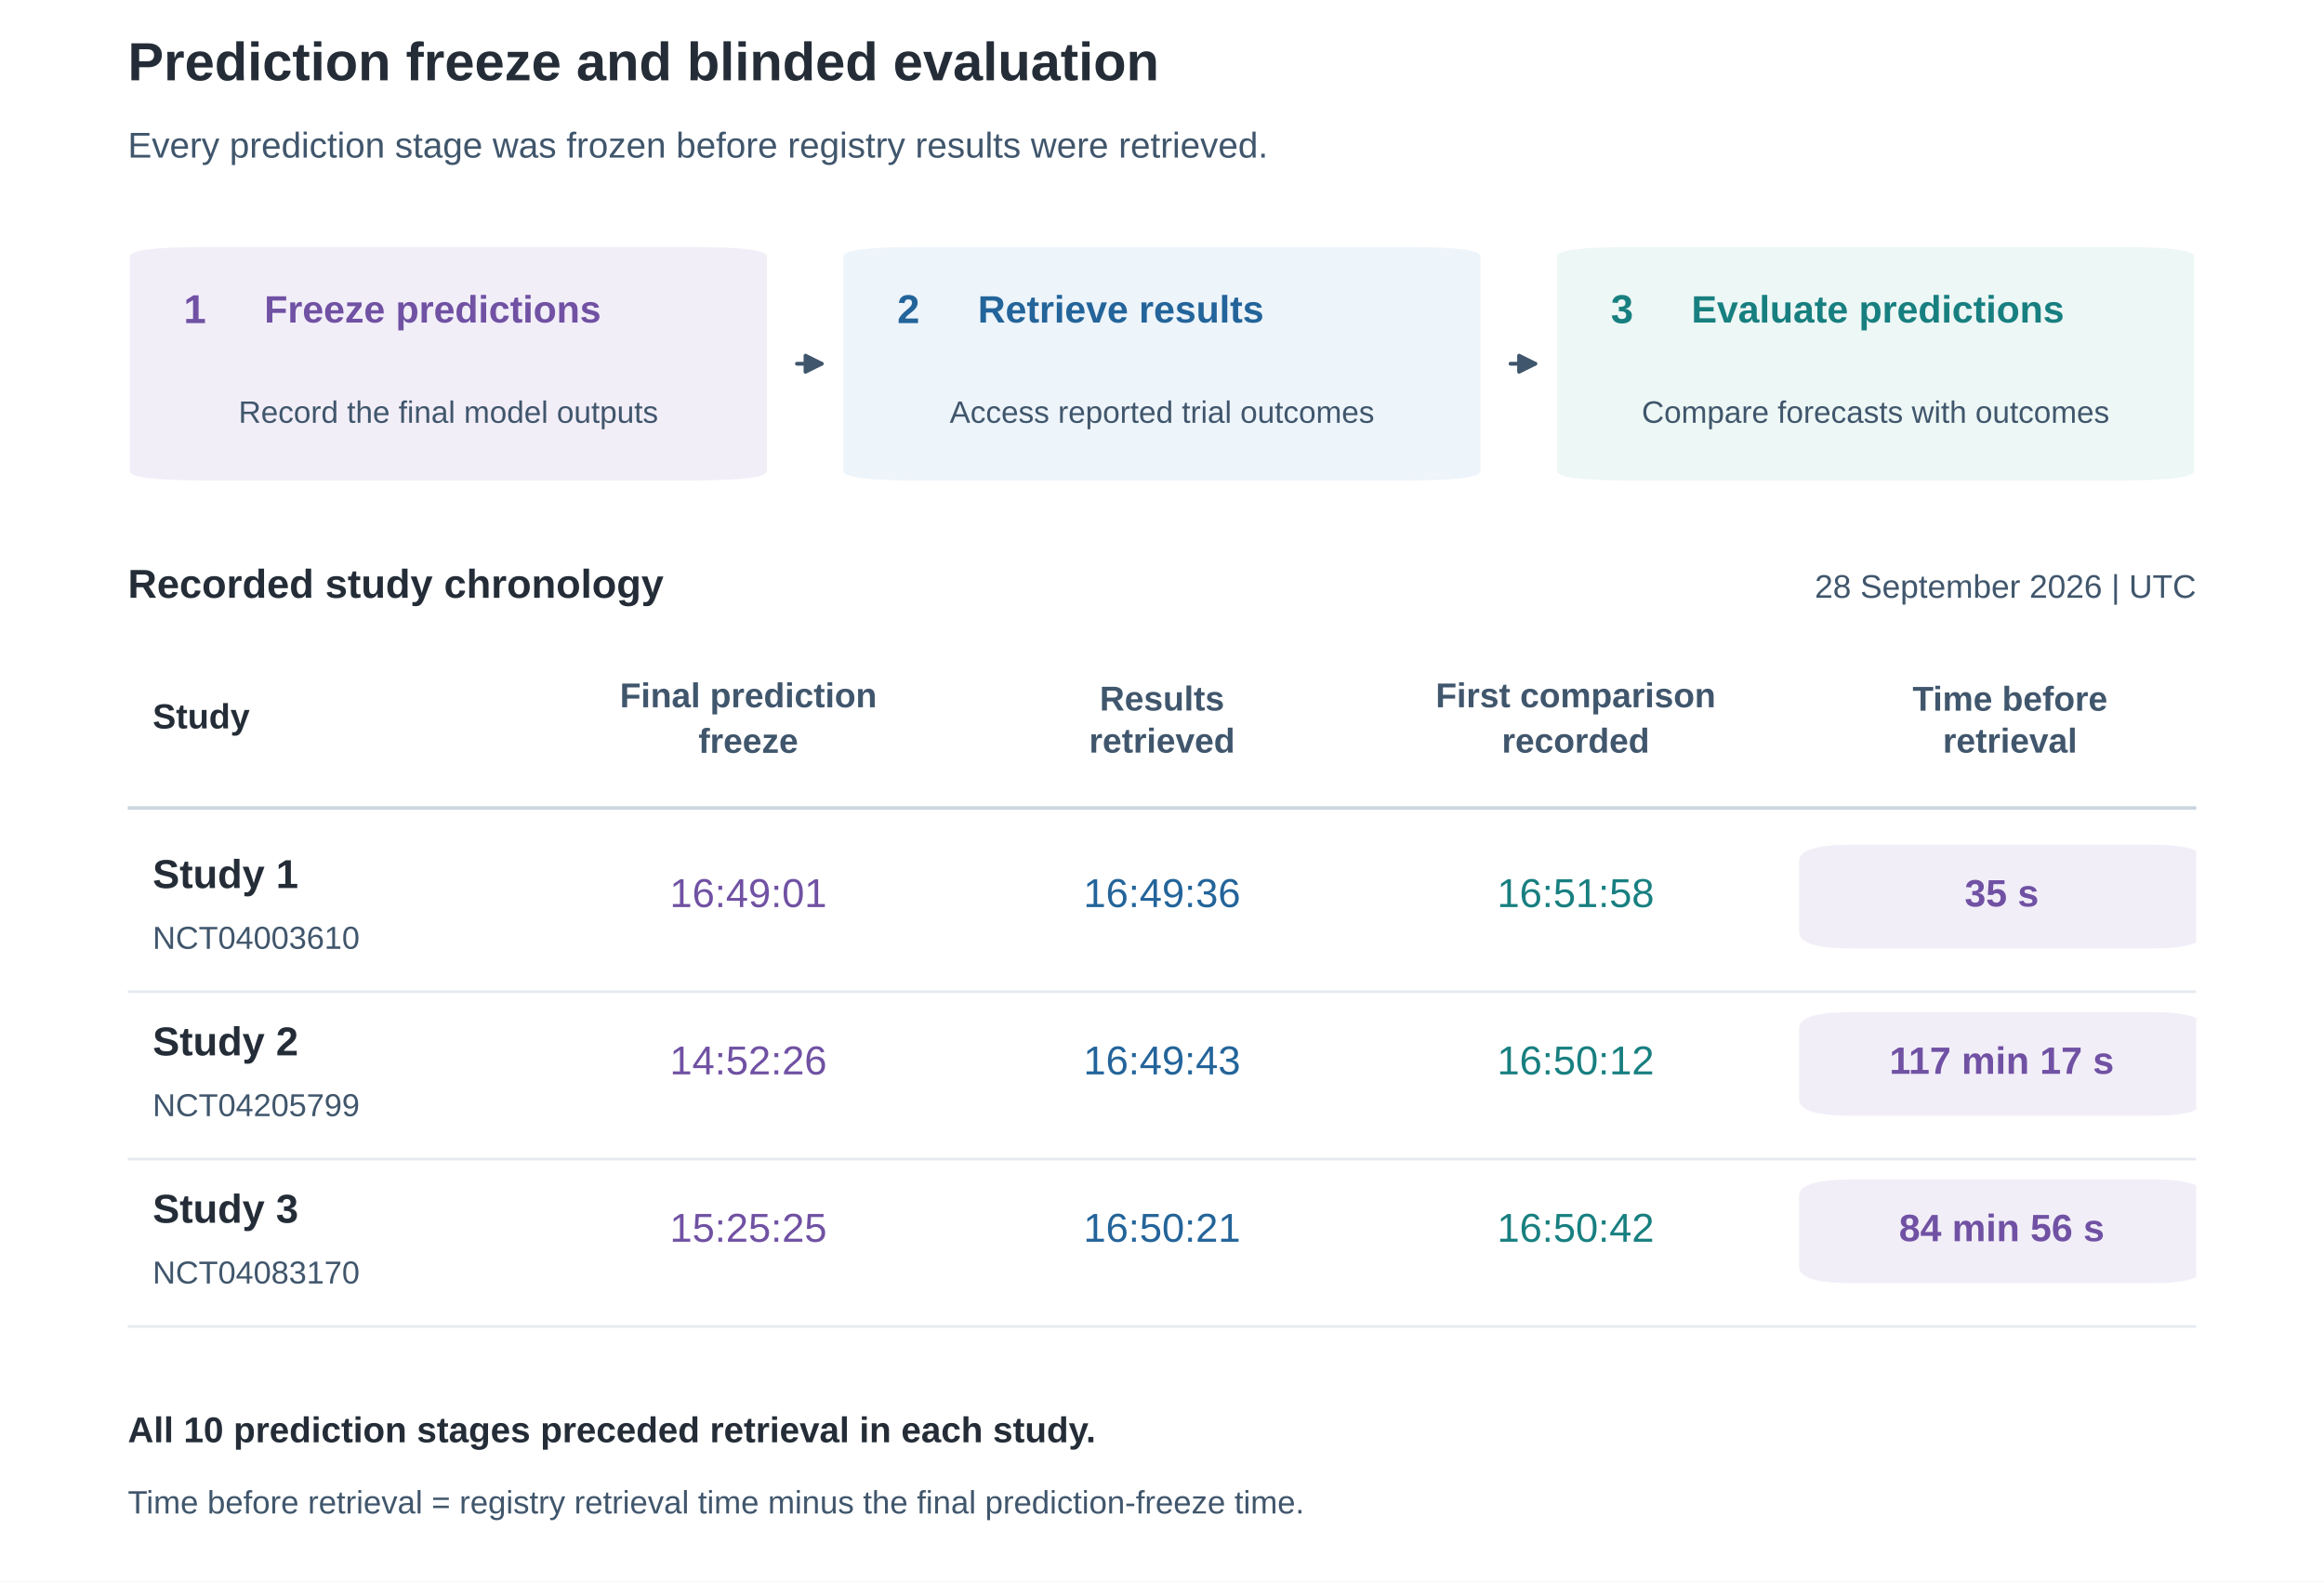
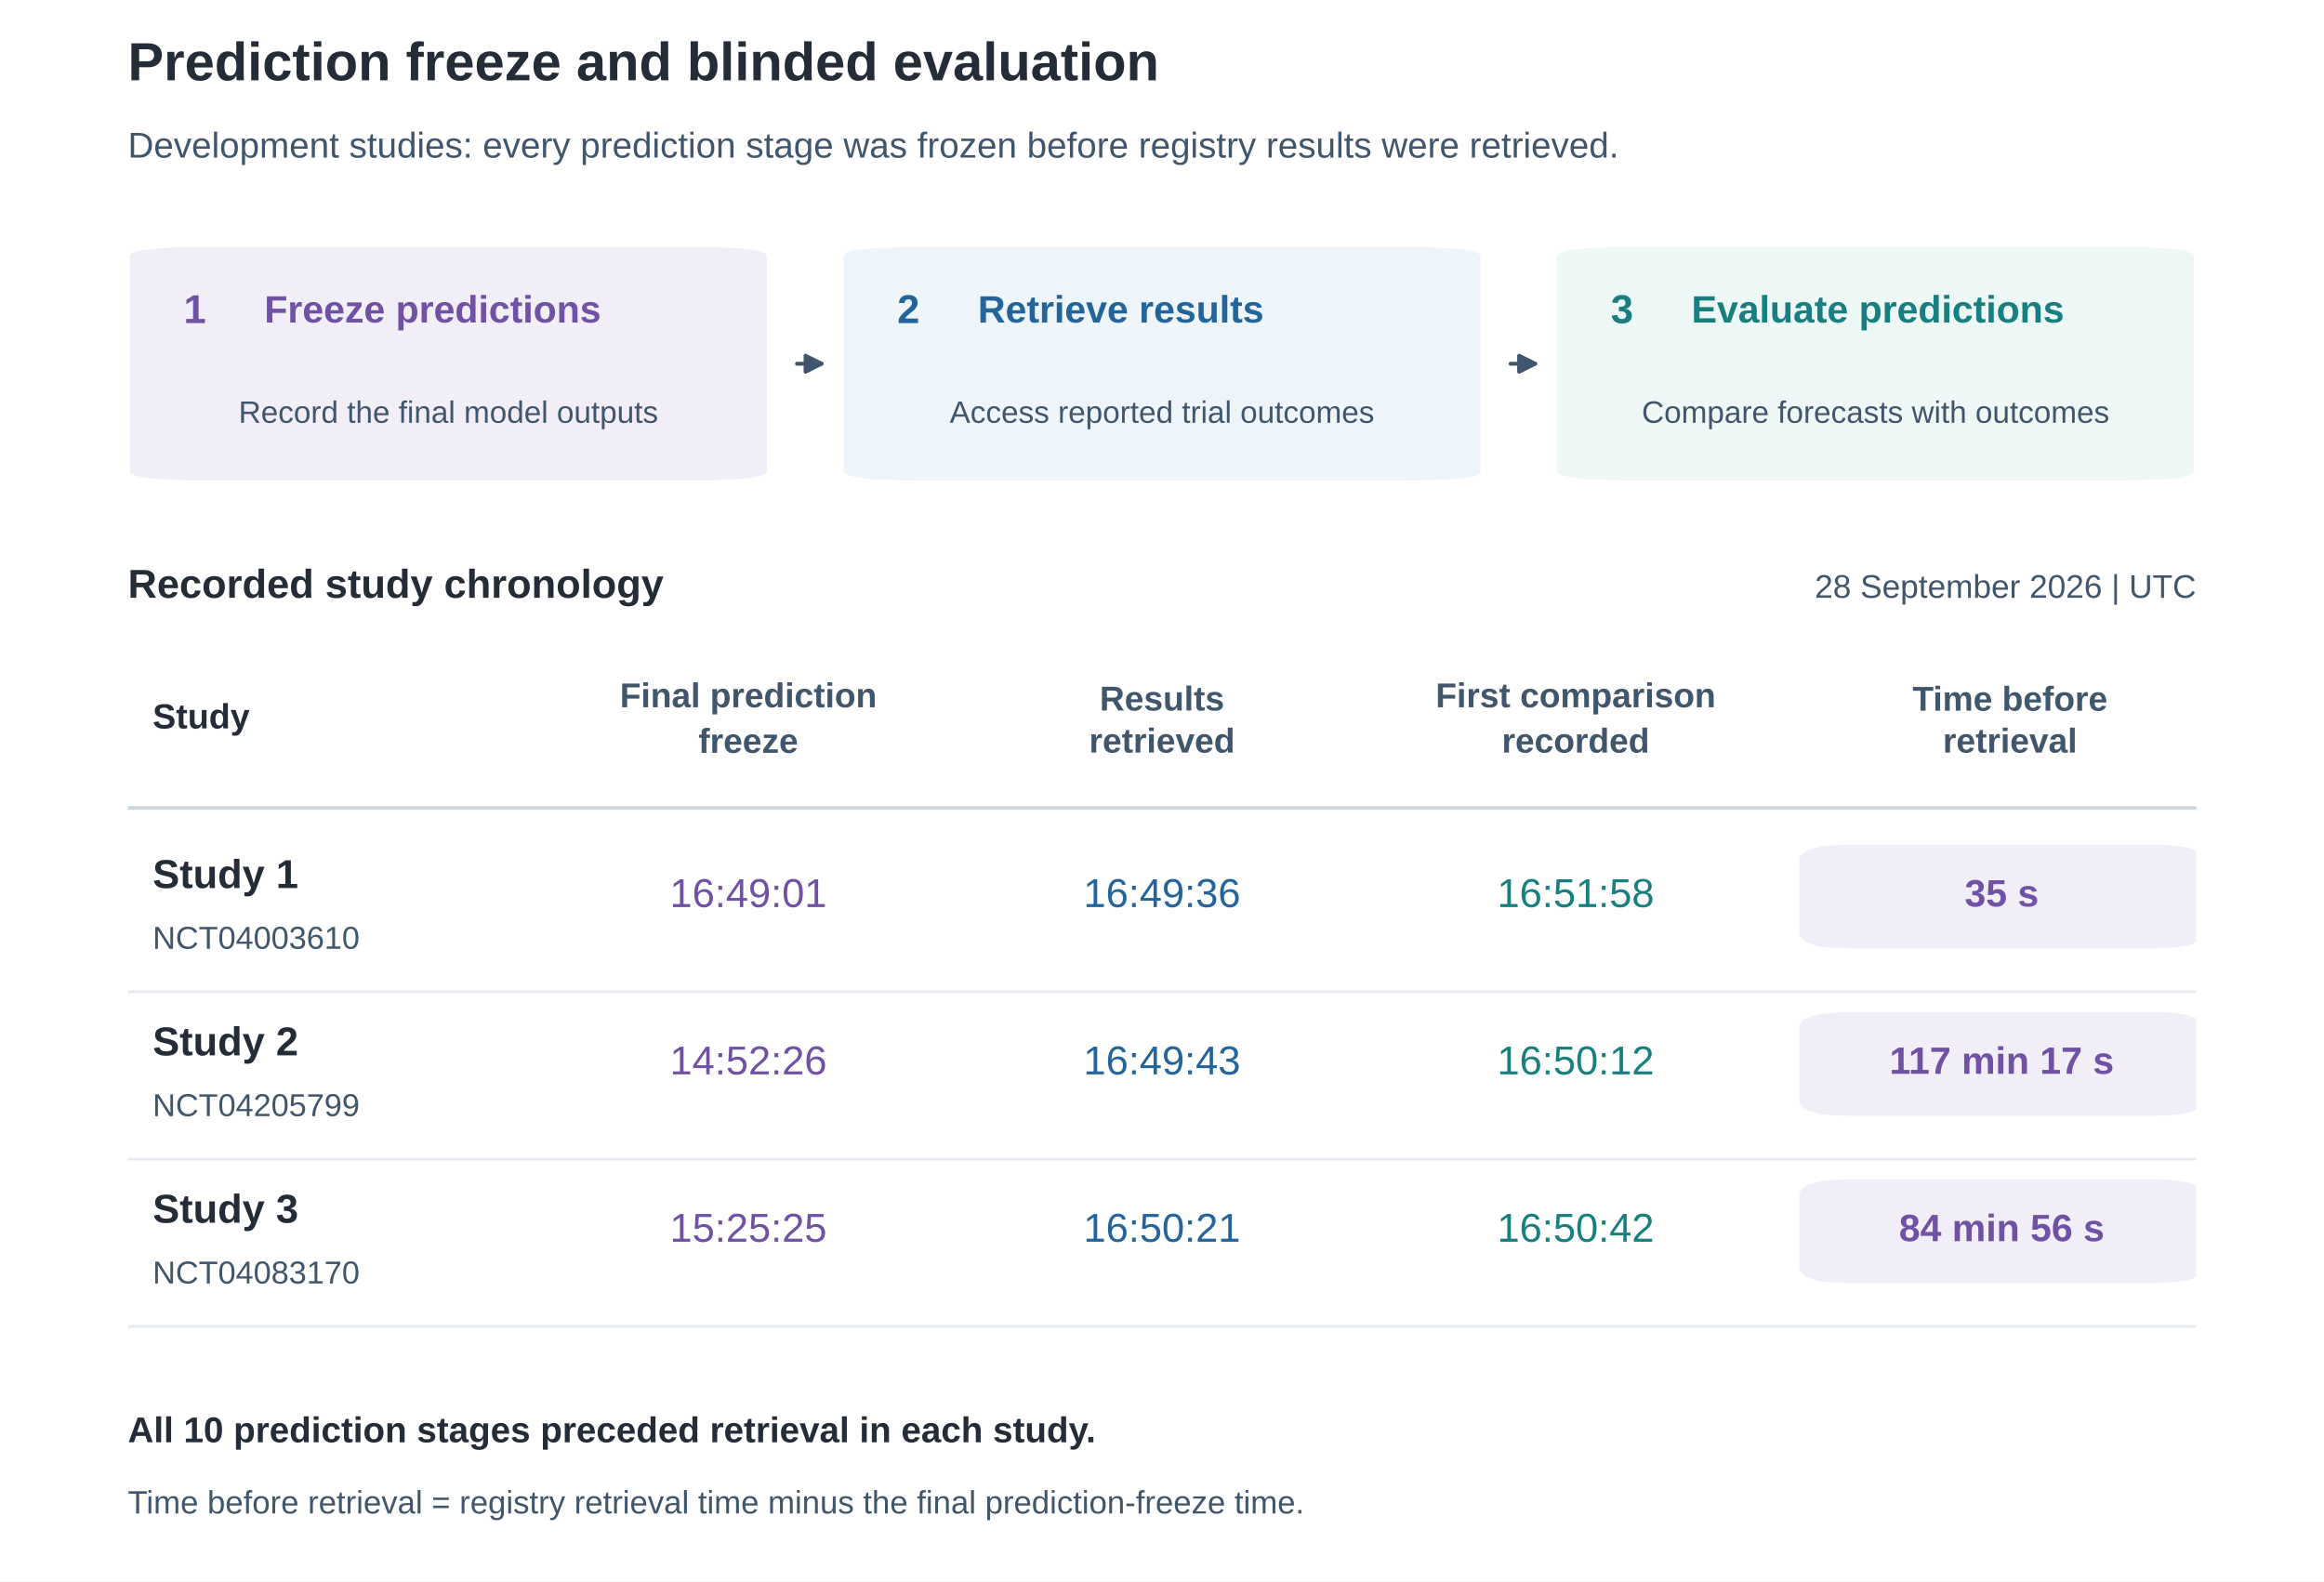
<svg xmlns="http://www.w3.org/2000/svg" width="518.4pt" height="352.8pt" viewBox="0 0 518.4 352.8" version="1.1">
  <defs>
    <style type="text/css">*{stroke-linejoin: round; stroke-linecap: butt}</style>
  </defs>
  <g id="figure_1">
    <g id="patch_1">
      <path d="M 0 352.8  L 518.4 352.8  L 518.4 0  L 0 0  z " style="fill: #ffffff" />
    </g>
    <g id="axes_1">
      <g id="patch_2">
-         <path d="M 45.122 107.174  L 154.929 107.174  Q 171.077 107.174 171.077 105.074  L 171.077 57.214  Q 171.077 55.114 154.929 55.114  L 45.122 55.114  Q 28.973 55.114 28.973 57.214  L 28.973 105.074  Q 28.973 107.174 45.122 107.174  z " clip-path="url(#p0a5c7c8b0e)" style="fill: #f2eef8" />
+         <path d="M 45.122 107.174  L 154.929 107.174  Q 171.077 107.174 171.077 105.074  L 171.077 57.214  Q 171.077 55.114 154.929 55.114  L 45.122 55.114  Q 28.973 55.114 28.973 57.214  L 28.973 105.074  Q 28.973 107.174 45.122 107.174  z " clip-path="url(#p68c4b03ba5)" style="fill: #f2eef8" />
      </g>
      <g id="patch_3">
-         <path d="M 204.296 107.174  L 314.104 107.174  Q 330.252 107.174 330.252 105.074  L 330.252 57.214  Q 330.252 55.114 314.104 55.114  L 204.296 55.114  Q 188.148 55.114 188.148 57.214  L 188.148 105.074  Q 188.148 107.174 204.296 107.174  z " clip-path="url(#p0a5c7c8b0e)" style="fill: #edf4fa" />
+         <path d="M 204.296 107.174  L 314.104 107.174  Q 330.252 107.174 330.252 105.074  L 330.252 57.214  Q 330.252 55.114 314.104 55.114  L 204.296 55.114  Q 188.148 55.114 188.148 57.214  L 188.148 105.074  Q 188.148 107.174 204.296 107.174  z " clip-path="url(#p68c4b03ba5)" style="fill: #edf4fa" />
      </g>
      <g id="patch_4">
-         <path d="M 363.471 107.174  L 473.278 107.174  Q 489.427 107.174 489.427 105.074  L 489.427 57.214  Q 489.427 55.114 473.278 55.114  L 363.471 55.114  Q 347.323 55.114 347.323 57.214  L 347.323 105.074  Q 347.323 107.174 363.471 107.174  z " clip-path="url(#p0a5c7c8b0e)" style="fill: #edf7f5" />
+         <path d="M 363.471 107.174  L 473.278 107.174  Q 489.427 107.174 489.427 105.074  L 489.427 57.214  Q 489.427 55.114 473.278 55.114  L 363.471 55.114  Q 347.323 55.114 347.323 57.214  L 347.323 105.074  Q 347.323 107.174 363.471 107.174  z " clip-path="url(#p68c4b03ba5)" style="fill: #edf7f5" />
      </g>
      <g id="patch_5">
-         <path d="M 177.77 81.144  Q 180.999 81.144 183.279 81.144  " clip-path="url(#p0a5c7c8b0e)" style="fill: none; stroke: #40566c; stroke-width: 0.85; stroke-linecap: round" />
-         <path d="M 179.679 79.344  L 183.279 81.144  L 179.679 82.944  z " clip-path="url(#p0a5c7c8b0e)" style="fill: #40566c; stroke: #40566c; stroke-width: 0.85; stroke-linecap: round" />
+         <path d="M 177.77 81.144  Q 180.999 81.144 183.279 81.144  " clip-path="url(#p68c4b03ba5)" style="fill: none; stroke: #40566c; stroke-width: 0.85; stroke-linecap: round" />
+         <path d="M 179.679 79.344  L 183.279 81.144  L 179.679 82.944  z " clip-path="url(#p68c4b03ba5)" style="fill: #40566c; stroke: #40566c; stroke-width: 0.85; stroke-linecap: round" />
      </g>
      <g id="patch_6">
-         <path d="M 336.945 81.144  Q 340.174 81.144 342.453 81.144  " clip-path="url(#p0a5c7c8b0e)" style="fill: none; stroke: #40566c; stroke-width: 0.85; stroke-linecap: round" />
-         <path d="M 338.853 79.344  L 342.453 81.144  L 338.853 82.944  z " clip-path="url(#p0a5c7c8b0e)" style="fill: #40566c; stroke: #40566c; stroke-width: 0.85; stroke-linecap: round" />
+         <path d="M 336.945 81.144  Q 340.174 81.144 342.453 81.144  " clip-path="url(#p68c4b03ba5)" style="fill: none; stroke: #40566c; stroke-width: 0.85; stroke-linecap: round" />
+         <path d="M 338.853 79.344  L 342.453 81.144  L 338.853 82.944  z " clip-path="url(#p68c4b03ba5)" style="fill: #40566c; stroke: #40566c; stroke-width: 0.85; stroke-linecap: round" />
      </g>
      <g id="text_1">
        <text style="font-weight: 700; font-size: 9px; font-family: 'Arial', 'DejaVu Sans', sans-serif; text-anchor: start; fill: #7051a3" x="40.969" y="72.078" transform="rotate(-0 40.96915 72.07766)">1</text>
      </g>
      <g id="text_2">
        <text style="font-weight: 700; font-size: 8.5px; font-family: 'Arial', 'DejaVu Sans', sans-serif; text-anchor: start; fill: #7051a3" x="58.963" y="71.948" transform="rotate(-0 58.96282 71.94827)">Freeze predictions</text>
      </g>
      <g id="text_3">
        <text style="font-size: 6.9px; font-family: 'Arial', 'DejaVu Sans', sans-serif; text-anchor: middle; fill: #40566c" x="100.025" y="94.325" transform="rotate(-0 100.0253 94.32509)">Record the final model outputs</text>
      </g>
      <g id="text_4">
        <text style="font-weight: 700; font-size: 9px; font-family: 'Arial', 'DejaVu Sans', sans-serif; text-anchor: start; fill: #23649a" x="200.144" y="72.078" transform="rotate(-0 200.1439 72.07766)">2</text>
      </g>
      <g id="text_5">
        <text style="font-weight: 700; font-size: 8.5px; font-family: 'Arial', 'DejaVu Sans', sans-serif; text-anchor: start; fill: #23649a" x="218.138" y="71.948" transform="rotate(-0 218.1375 71.94827)">Retrieve results</text>
      </g>
      <g id="text_6">
        <text style="font-size: 6.9px; font-family: 'Arial', 'DejaVu Sans', sans-serif; text-anchor: middle; fill: #40566c" x="259.2" y="94.325" transform="rotate(-0 259.2 94.32509)">Access reported trial outcomes</text>
      </g>
      <g id="text_7">
        <text style="font-weight: 700; font-size: 9px; font-family: 'Arial', 'DejaVu Sans', sans-serif; text-anchor: start; fill: #187f80" x="359.319" y="72.078" transform="rotate(-0 359.3186 72.07766)">3</text>
      </g>
      <g id="text_8">
        <text style="font-weight: 700; font-size: 8.5px; font-family: 'Arial', 'DejaVu Sans', sans-serif; text-anchor: start; fill: #187f80" x="377.312" y="71.948" transform="rotate(-0 377.3123 71.94827)">Evaluate predictions</text>
      </g>
      <g id="text_9">
        <text style="font-size: 6.9px; font-family: 'Arial', 'DejaVu Sans', sans-serif; text-anchor: middle; fill: #40566c" x="418.375" y="94.325" transform="rotate(-0 418.3747 94.32509)">Compare forecasts with outcomes</text>
      </g>
    </g>
    <g id="axes_2">
      <g id="patch_7">
-         <path d="M 412.838 211.587  L 480.199 211.587  Q 491.734 211.587 491.734 207.926  L 491.734 192.114  Q 491.734 188.453 480.199 188.453  L 412.838 188.453  Q 401.304 188.453 401.304 192.114  L 401.304 207.926  Q 401.304 211.587 412.838 211.587  z " clip-path="url(#pecece6af3e)" style="fill: #f2eef8" />
+         <path d="M 412.838 211.587  L 480.199 211.587  Q 491.734 211.587 491.734 207.926  L 491.734 192.114  Q 491.734 188.453 480.199 188.453  L 412.838 188.453  Q 401.304 188.453 401.304 192.114  L 401.304 207.926  Q 401.304 211.587 412.838 211.587  z " clip-path="url(#pf27cade073)" style="fill: #f2eef8" />
      </g>
      <g id="patch_8">
-         <path d="M 412.838 248.922  L 480.199 248.922  Q 491.734 248.922 491.734 245.261  L 491.734 229.449  Q 491.734 225.788 480.199 225.788  L 412.838 225.788  Q 401.304 225.788 401.304 229.449  L 401.304 245.261  Q 401.304 248.922 412.838 248.922  z " clip-path="url(#pecece6af3e)" style="fill: #f2eef8" />
+         <path d="M 412.838 248.922  L 480.199 248.922  Q 491.734 248.922 491.734 245.261  L 491.734 229.449  Q 491.734 225.788 480.199 225.788  L 412.838 225.788  Q 401.304 225.788 401.304 229.449  L 401.304 245.261  Q 401.304 248.922 412.838 248.922  z " clip-path="url(#pf27cade073)" style="fill: #f2eef8" />
      </g>
      <g id="patch_9">
-         <path d="M 412.838 286.257  L 480.199 286.257  Q 491.734 286.257 491.734 282.596  L 491.734 266.784  Q 491.734 263.124 480.199 263.124  L 412.838 263.124  Q 401.304 263.124 401.304 266.784  L 401.304 282.596  Q 401.304 286.257 412.838 286.257  z " clip-path="url(#pecece6af3e)" style="fill: #f2eef8" />
+         <path d="M 412.838 286.257  L 480.199 286.257  Q 491.734 286.257 491.734 282.596  L 491.734 266.784  Q 491.734 263.124 480.199 263.124  L 412.838 263.124  Q 401.304 263.124 401.304 266.784  L 401.304 282.596  Q 401.304 286.257 412.838 286.257  z " clip-path="url(#pf27cade073)" style="fill: #f2eef8" />
      </g>
      <g id="line2d_1">
-         <path d="M 28.512 180.254  L 489.888 180.254  " clip-path="url(#pecece6af3e)" style="fill: none; stroke: #ccd6df; stroke-width: 0.8; stroke-linecap: square" />
+         <path d="M 28.512 180.254  L 489.888 180.254  " clip-path="url(#pf27cade073)" style="fill: none; stroke: #ccd6df; stroke-width: 0.8; stroke-linecap: square" />
      </g>
      <g id="line2d_2">
-         <path d="M 28.512 221.25  L 489.888 221.25  " clip-path="url(#pecece6af3e)" style="fill: none; stroke: #e5eaf0; stroke-width: 0.6; stroke-linecap: square" />
+         <path d="M 28.512 221.25  L 489.888 221.25  " clip-path="url(#pf27cade073)" style="fill: none; stroke: #e5eaf0; stroke-width: 0.6; stroke-linecap: square" />
      </g>
      <g id="line2d_3">
-         <path d="M 28.512 258.585  L 489.888 258.585  " clip-path="url(#pecece6af3e)" style="fill: none; stroke: #e5eaf0; stroke-width: 0.6; stroke-linecap: square" />
+         <path d="M 28.512 258.585  L 489.888 258.585  " clip-path="url(#pf27cade073)" style="fill: none; stroke: #e5eaf0; stroke-width: 0.6; stroke-linecap: square" />
      </g>
      <g id="line2d_4">
-         <path d="M 28.512 295.92  L 489.888 295.92  " clip-path="url(#pecece6af3e)" style="fill: none; stroke: #e5eaf0; stroke-width: 0.6; stroke-linecap: square" />
+         <path d="M 28.512 295.92  L 489.888 295.92  " clip-path="url(#pf27cade073)" style="fill: none; stroke: #e5eaf0; stroke-width: 0.6; stroke-linecap: square" />
      </g>
      <g id="text_10">
        <text style="font-weight: 700; font-size: 7.8px; font-family: 'Arial', 'DejaVu Sans', sans-serif; text-anchor: start; fill: #242d37" x="34.049" y="162.507" transform="rotate(-0 34.04851 162.5072)">Study</text>
      </g>
      <g id="text_11">
        <text style="font-weight: 700; font-size: 7.7px; font-family: 'Arial', 'DejaVu Sans', sans-serif; fill: #40566c" transform="translate(138.2646 157.7876)">Final prediction</text>
        <text style="font-weight: 700; font-size: 7.7px; font-family: 'Arial', 'DejaVu Sans', sans-serif; fill: #40566c" transform="translate(155.7965 167.9434)">freeze</text>
      </g>
      <g id="text_12">
        <text style="font-weight: 700; font-size: 7.7px; font-family: 'Arial', 'DejaVu Sans', sans-serif; fill: #40566c" transform="translate(245.2937 158.5023)">Results</text>
        <text style="font-weight: 700; font-size: 7.7px; font-family: 'Arial', 'DejaVu Sans', sans-serif; fill: #40566c" transform="translate(242.9362 167.8964)">retrieved</text>
      </g>
      <g id="text_13">
        <text style="font-weight: 700; font-size: 7.7px; font-family: 'Arial', 'DejaVu Sans', sans-serif; fill: #40566c" transform="translate(320.2427 157.7876)">First comparison</text>
        <text style="font-weight: 700; font-size: 7.7px; font-family: 'Arial', 'DejaVu Sans', sans-serif; fill: #40566c" transform="translate(335.0008 167.8964)">recorded</text>
      </g>
      <g id="text_14">
        <text style="font-weight: 700; font-size: 7.7px; font-family: 'Arial', 'DejaVu Sans', sans-serif; fill: #40566c" transform="translate(426.6135 158.5492)">Time before</text>
        <text style="font-weight: 700; font-size: 7.7px; font-family: 'Arial', 'DejaVu Sans', sans-serif; fill: #40566c" transform="translate(433.3822 167.8964)">retrieval</text>
      </g>
      <g id="text_15">
        <text style="font-weight: 700; font-size: 9px; font-family: 'Arial', 'DejaVu Sans', sans-serif; text-anchor: start; fill: #242d37" x="34.049" y="198.103" transform="rotate(-0 34.04851 198.103)">Study 1</text>
      </g>
      <g id="text_16">
        <text style="font-size: 7.1px; font-family: 'Arial', 'DejaVu Sans', sans-serif; text-anchor: start; fill: #40566c" x="34.049" y="211.667" transform="rotate(-0 34.04851 211.667)">NCT04003610</text>
      </g>
      <g id="text_17">
        <text style="font-size: 9px; font-family: 'Arial', 'DejaVu Sans', sans-serif; text-anchor: middle; fill: #7051a3" x="166.925" y="202.349" transform="rotate(-0 166.9248 202.3491)">16:49:01</text>
      </g>
      <g id="text_18">
        <text style="font-size: 9px; font-family: 'Arial', 'DejaVu Sans', sans-serif; text-anchor: middle; fill: #23649a" x="259.2" y="202.349" transform="rotate(-0 259.2 202.3491)">16:49:36</text>
      </g>
      <g id="text_19">
        <text style="font-size: 9px; font-family: 'Arial', 'DejaVu Sans', sans-serif; text-anchor: middle; fill: #187f80" x="351.475" y="202.349" transform="rotate(-0 351.4752 202.3491)">16:51:58</text>
      </g>
      <g id="text_20">
        <text style="font-weight: 700; font-size: 8.5px; font-family: 'Arial', 'DejaVu Sans', sans-serif; text-anchor: middle; fill: #7051a3" x="446.519" y="202.22" transform="rotate(-0 446.5187 202.2197)">35 s</text>
      </g>
      <g id="text_21">
        <text style="font-weight: 700; font-size: 9px; font-family: 'Arial', 'DejaVu Sans', sans-serif; text-anchor: start; fill: #242d37" x="34.049" y="235.438" transform="rotate(-0 34.04851 235.4381)">Study 2</text>
      </g>
      <g id="text_22">
        <text style="font-size: 7.1px; font-family: 'Arial', 'DejaVu Sans', sans-serif; text-anchor: start; fill: #40566c" x="34.049" y="249.002" transform="rotate(-0 34.04851 249.002)">NCT04205799</text>
      </g>
      <g id="text_23">
        <text style="font-size: 9px; font-family: 'Arial', 'DejaVu Sans', sans-serif; text-anchor: middle; fill: #7051a3" x="166.925" y="239.684" transform="rotate(-0 166.9248 239.6841)">14:52:26</text>
      </g>
      <g id="text_24">
        <text style="font-size: 9px; font-family: 'Arial', 'DejaVu Sans', sans-serif; text-anchor: middle; fill: #23649a" x="259.2" y="239.684" transform="rotate(-0 259.2 239.6841)">16:49:43</text>
      </g>
      <g id="text_25">
        <text style="font-size: 9px; font-family: 'Arial', 'DejaVu Sans', sans-serif; text-anchor: middle; fill: #187f80" x="351.475" y="239.684" transform="rotate(-0 351.4752 239.6841)">16:50:12</text>
      </g>
      <g id="text_26">
        <text style="font-weight: 700; font-size: 8.5px; font-family: 'Arial', 'DejaVu Sans', sans-serif; text-anchor: middle; fill: #7051a3" x="446.519" y="239.555" transform="rotate(-0 446.5187 239.5547)">117 min 17 s</text>
      </g>
      <g id="text_27">
        <text style="font-weight: 700; font-size: 9px; font-family: 'Arial', 'DejaVu Sans', sans-serif; text-anchor: start; fill: #242d37" x="34.049" y="272.773" transform="rotate(-0 34.04851 272.7731)">Study 3</text>
      </g>
      <g id="text_28">
        <text style="font-size: 7.1px; font-family: 'Arial', 'DejaVu Sans', sans-serif; text-anchor: start; fill: #40566c" x="34.049" y="286.337" transform="rotate(-0 34.04851 286.3371)">NCT04083170</text>
      </g>
      <g id="text_29">
        <text style="font-size: 9px; font-family: 'Arial', 'DejaVu Sans', sans-serif; text-anchor: middle; fill: #7051a3" x="166.925" y="277.019" transform="rotate(-0 166.9248 277.0192)">15:25:25</text>
      </g>
      <g id="text_30">
        <text style="font-size: 9px; font-family: 'Arial', 'DejaVu Sans', sans-serif; text-anchor: middle; fill: #23649a" x="259.2" y="277.019" transform="rotate(-0 259.2 277.0192)">16:50:21</text>
      </g>
      <g id="text_31">
        <text style="font-size: 9px; font-family: 'Arial', 'DejaVu Sans', sans-serif; text-anchor: middle; fill: #187f80" x="351.475" y="277.019" transform="rotate(-0 351.4752 277.0192)">16:50:42</text>
      </g>
      <g id="text_32">
        <text style="font-weight: 700; font-size: 8.5px; font-family: 'Arial', 'DejaVu Sans', sans-serif; text-anchor: middle; fill: #7051a3" x="446.519" y="276.89" transform="rotate(-0 446.5187 276.8898)">84 min 56 s</text>
      </g>
    </g>
    <g id="text_33">
      <text style="font-weight: 700; font-size: 12px; font-family: 'Arial', 'DejaVu Sans', sans-serif; text-anchor: start; fill: #242d37" x="28.512" y="17.909" transform="rotate(-0 28.512 17.90913)">Prediction freeze and blinded evaluation</text>
    </g>
    <g id="text_34">
-       <text style="font-size: 8px; font-family: 'Arial', 'DejaVu Sans', sans-serif; text-anchor: start; fill: #40566c" x="28.512" y="35.157" transform="rotate(-0 28.512 35.15702)">Every prediction stage was frozen before registry results were retrieved.</text>
+       <text style="font-size: 8px; font-family: 'Arial', 'DejaVu Sans', sans-serif; text-anchor: start; fill: #40566c" x="28.512" y="35.157" transform="rotate(-0 28.512 35.15702)">Development studies: every prediction stage was frozen before registry results were retrieved.</text>
    </g>
    <g id="text_35">
      <text style="font-weight: 700; font-size: 9px; font-family: 'Arial', 'DejaVu Sans', sans-serif; text-anchor: start; fill: #242d37" x="28.512" y="133.358" transform="rotate(-0 28.512 133.3584)">Recorded study chronology</text>
    </g>
    <g id="text_36">
      <text style="font-size: 7.3px; font-family: 'Arial', 'DejaVu Sans', sans-serif; text-anchor: end; fill: #40566c" x="489.888" y="133.358" transform="rotate(-0 489.888 133.3584)">28 September 2026 | UTC</text>
    </g>
    <g id="text_37">
      <text style="font-weight: 700; font-size: 8px; font-family: 'Arial', 'DejaVu Sans', sans-serif; text-anchor: start; fill: #242d37" x="28.512" y="321.754" transform="rotate(-0 28.512 321.7536)">All 10 prediction stages preceded retrieval in each study.</text>
    </g>
    <g id="text_38">
      <text style="font-size: 7.2px; font-family: 'Arial', 'DejaVu Sans', sans-serif; text-anchor: start; fill: #40566c" x="28.512" y="337.63" transform="rotate(-0 28.512 337.6296)">Time before retrieval = registry retrieval time minus the final prediction-freeze time.</text>
    </g>
  </g>
  <defs>
-     <clipPath id="p0a5c7c8b0e">
+     <clipPath id="p68c4b03ba5">
      <rect x="28.512" y="51.156" width="461.376" height="59.976" />
    </clipPath>
-     <clipPath id="pecece6af3e">
+     <clipPath id="pf27cade073">
      <rect x="28.512" y="151.704" width="461.376" height="146.412" />
    </clipPath>
  </defs>
</svg>
